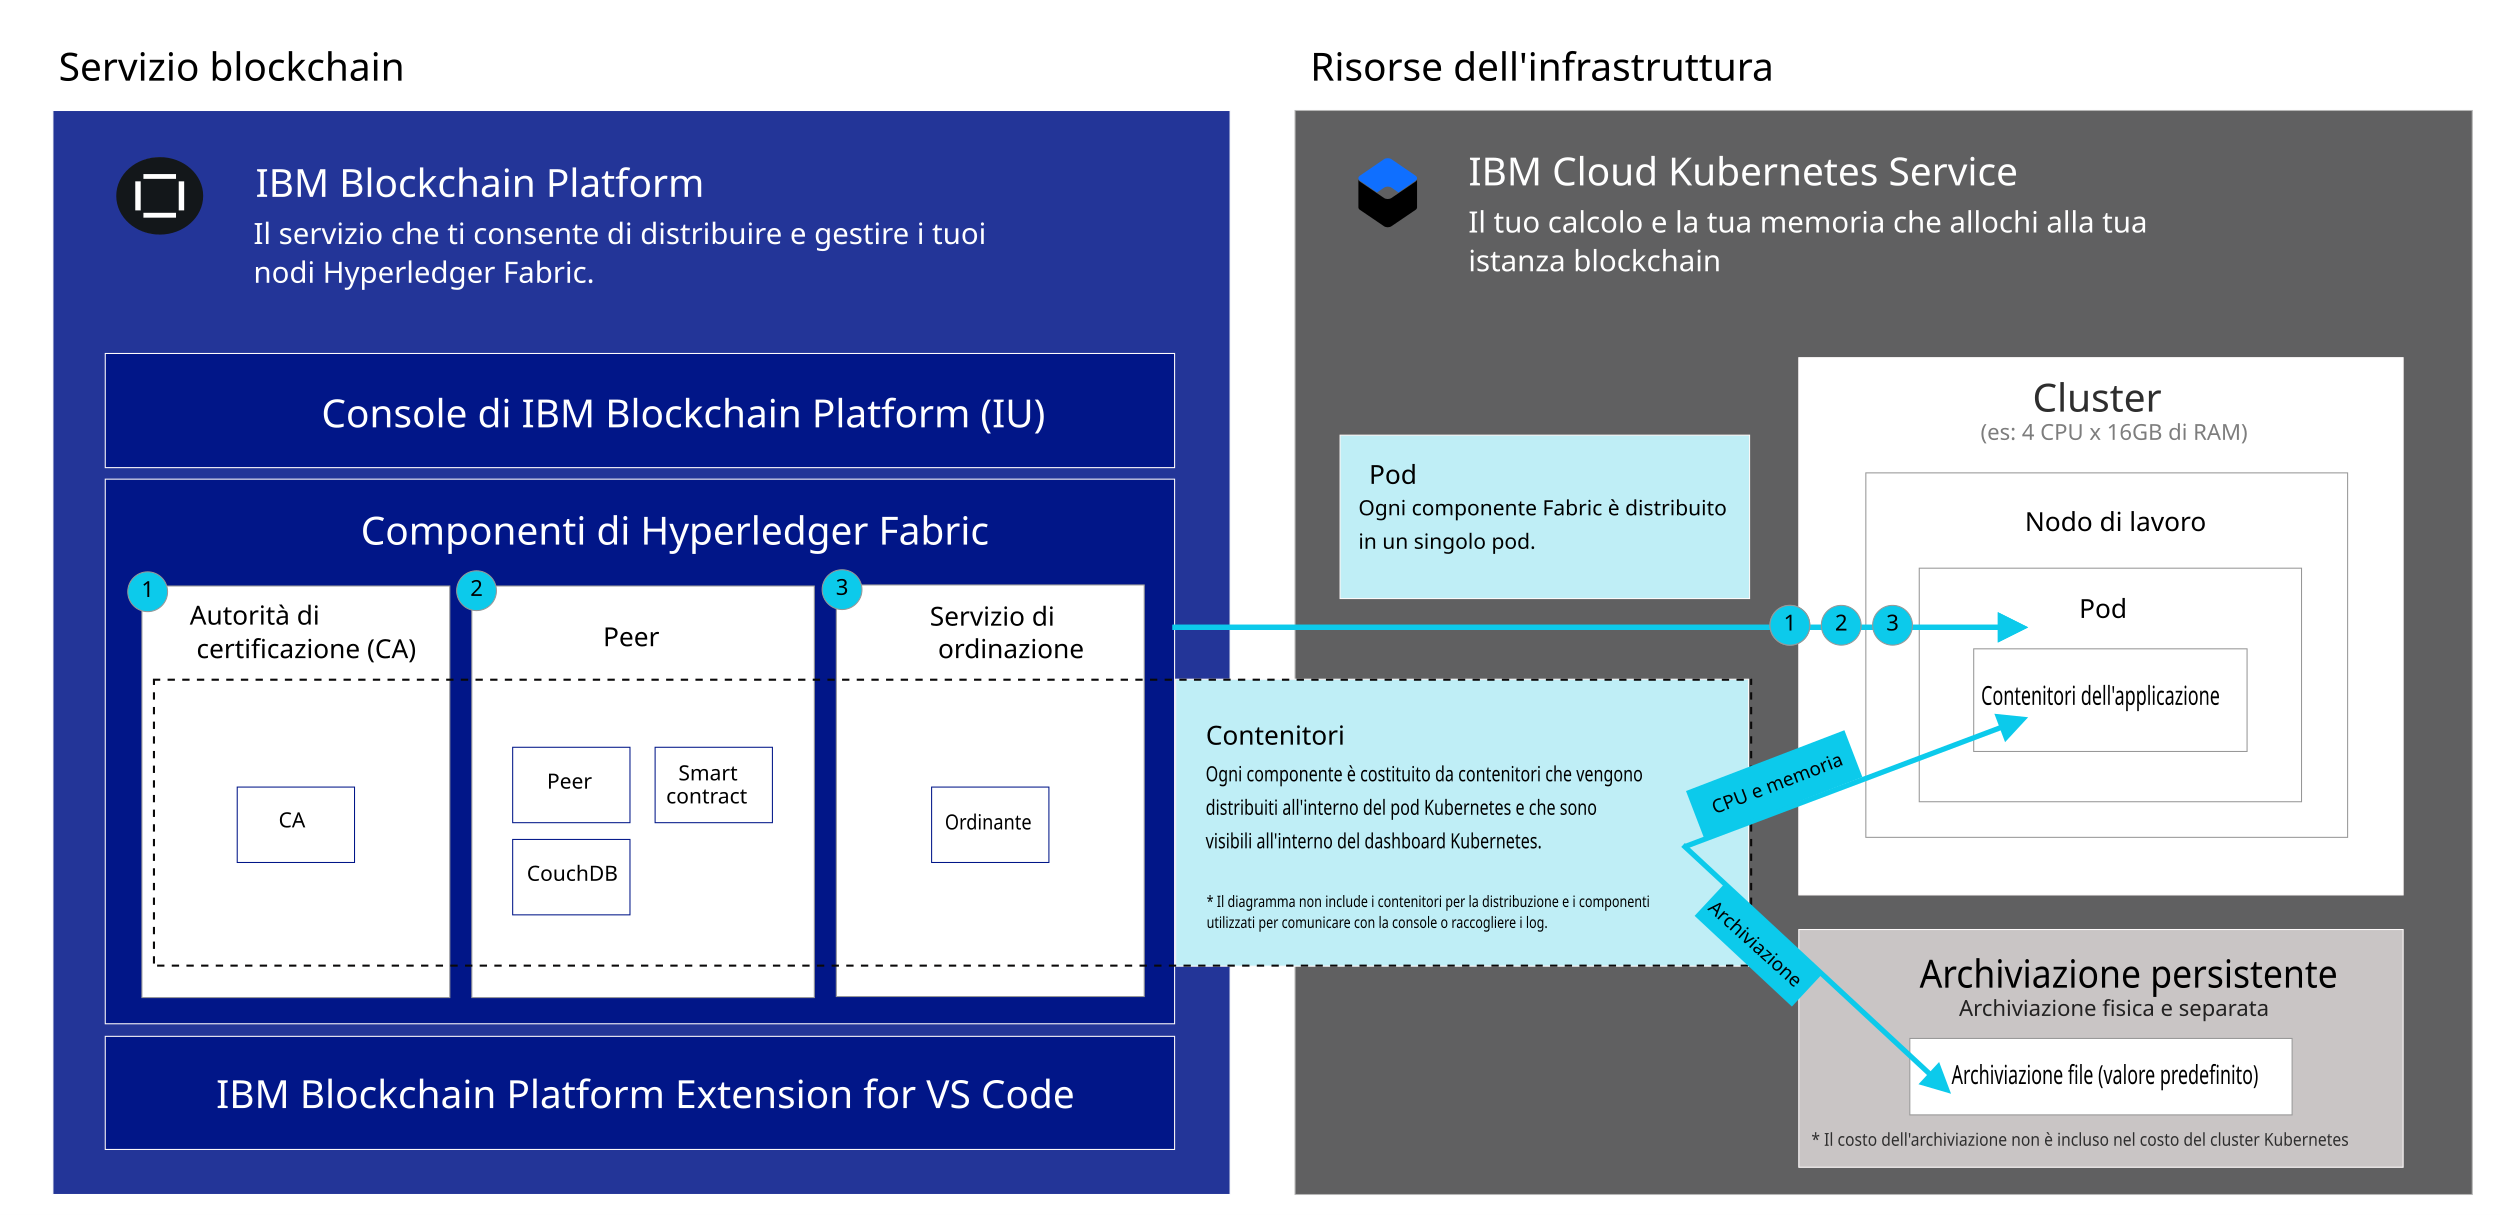
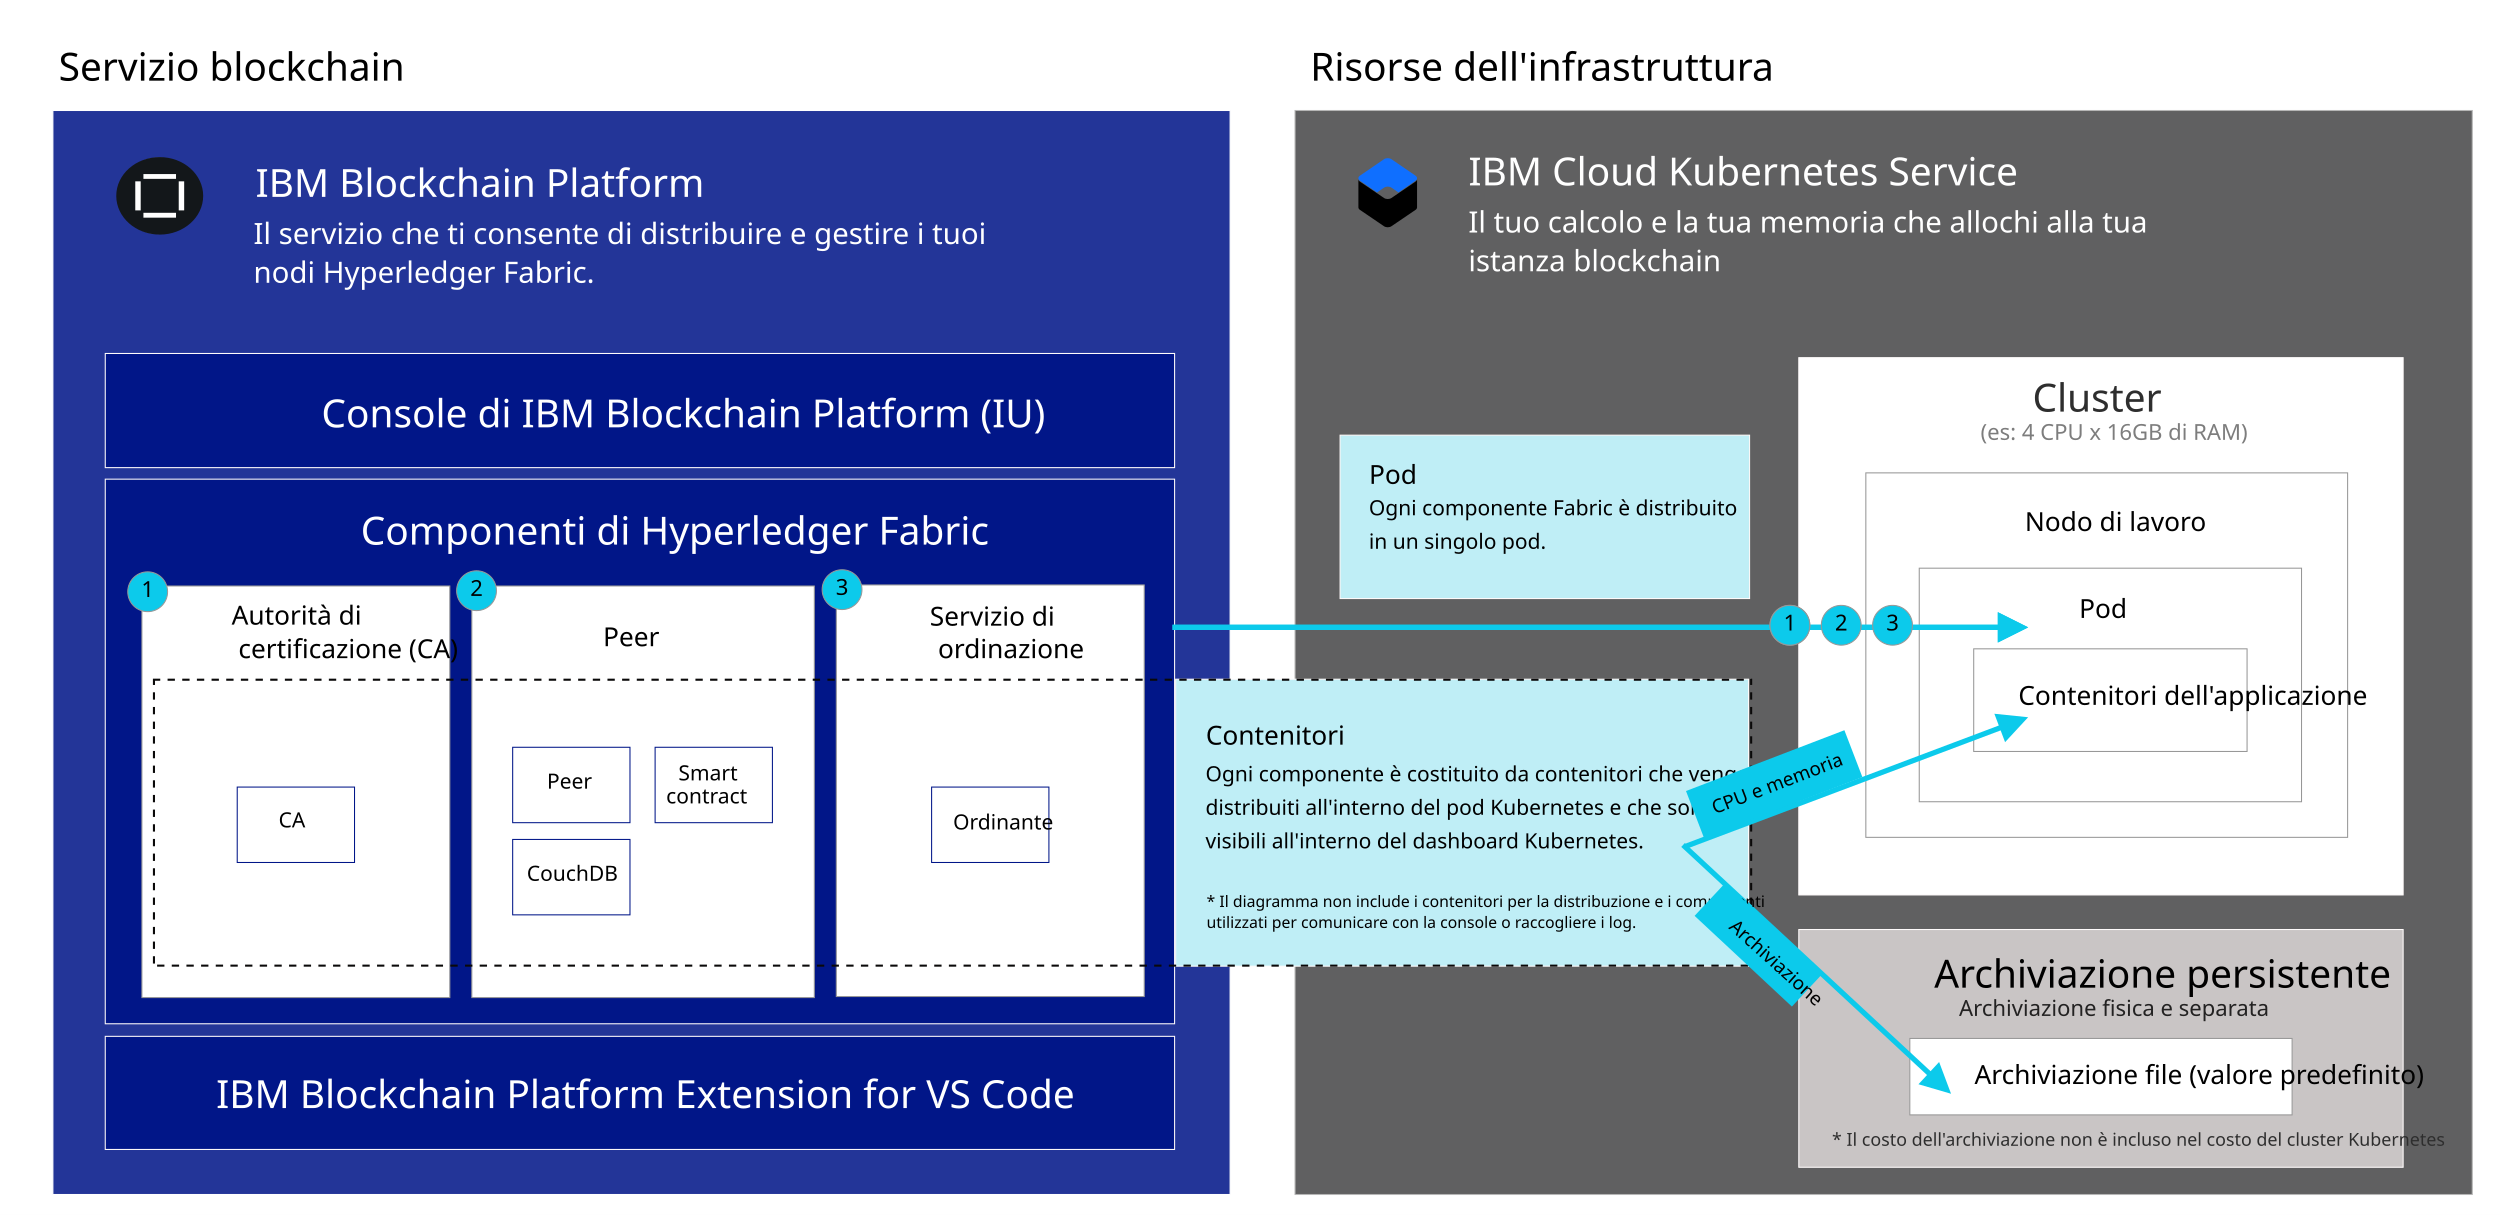
- <svg xmlns="http://www.w3.org/2000/svg" xmlns:xlink="http://www.w3.org/1999/xlink" width="2387px" height="1160px" viewBox="0 0 2387 1160" version="1.1" id="svg267">
-   <defs id="defs10">
+ <svg xmlns="http://www.w3.org/2000/svg" xmlns:xlink="http://www.w3.org/1999/xlink" width="2387px" height="1160px" viewBox="0 0 2387 1160" version="1.1">
+   <defs>
    <rect id="path-1" x="146" y="648" width="1527" height="275" />
    <mask id="mask-2" maskContentUnits="userSpaceOnUse" maskUnits="objectBoundingBox" x="0" y="0" width="1527" height="275" fill="white">
-       <use xlink:href="#path-1" id="use7" />
+       <use xlink:href="#path-1" />
    </mask>
  </defs>
  <g id="IBP_Deployment" stroke="none" stroke-width="1" fill="none" fill-rule="evenodd">
-     <rect fill="#FFFFFF" x="0" y="0" width="2387" height="1160" id="rect12" />
+     <rect fill="#FFFFFF" x="0" y="0" width="2387" height="1160" />
    <g id="Group" opacity="0.867" transform="translate(50, 105)">
      <rect id="Rectangle" stroke="#FFFFFF" fill="#011688" x="0.5" y="0.5" width="1124" height="1035" />
      <text id="IBM-Blockchain-Platf" font-family="IBMPlexSans-SemiBold, IBM Plex Sans" font-size="37.07" font-weight="500" fill="#FFFFFF">
-         <tspan x="193.977" y="83" id="tspan15">IBM Blockchain Platform</tspan>
+         <tspan x="193.977" y="83">IBM Blockchain Platform</tspan>
      </text>
      <text id="The-service-that-all" font-family="IBMPlexSans, IBM Plex Sans" font-size="28.07" font-weight="normal" fill="#FFFFFF">
-         <tspan x="192" y="128" id="tspan18">Il servizio che ti consente di distribuire e gestire i tuoi </tspan>
-         <tspan x="192" y="165" id="tspan20">nodi Hyperledger Fabric.</tspan>
-       </text>
-     </g>
-     <g id="g27" transform="translate(100, 151)">
+         <tspan x="192" y="128">Il servizio che ti consente di distribuire e gestire i tuoi </tspan>
+         <tspan x="192" y="165">nodi Hyperledger Fabric.</tspan>
+       </text>
+     </g>
+     <g id="Group" transform="translate(100, 151)">
      <circle id="Oval" stroke="#979797" fill="#FFFFFF" cx="51" cy="36" r="36" />
-       <rect id="rect25" stroke="#FFFCFC" fill="#011688" x="0.5" y="186.5" width="1021" height="109" />
-     </g>
-     <g id="g31" transform="translate(100, 989)" fill="#011688" stroke="#FFFAFA">
-       <rect id="rect29" x="0.5" y="0.5" width="1021" height="108" />
+       <rect id="Rectangle" stroke="#FFFCFC" fill="#011688" x="0.5" y="186.5" width="1021" height="109" />
+     </g>
+     <g id="Group" transform="translate(100, 989)" fill="#011688" stroke="#FFFAFA">
+       <rect id="Rectangle" x="0.5" y="0.5" width="1021" height="108" />
    </g>
    <g id="Group-3" transform="translate(100, 457)">
-       <g id="g35" fill="#011688" stroke="#FFFBFB">
-         <rect id="rect33" x="0.5" y="0.5" width="1021" height="520" />
-       </g>
-       <g id="g39" transform="translate(35, 102)" fill="#FFFFFF" stroke="#979797">
-         <rect id="rect37" x="0.5" y="0.5" width="294" height="393" />
-       </g>
-       <g id="g43" transform="translate(350, 102)" fill="#FFFFFF" stroke="#979797">
-         <rect id="rect41" x="0.5" y="0.5" width="327" height="393" />
-       </g>
-       <g id="g47" transform="translate(698, 101)" fill="#FFFFFF" stroke="#979797">
-         <rect id="rect45" x="0.5" y="0.5" width="294" height="393" />
+       <g id="Group" fill="#011688" stroke="#FFFBFB">
+         <rect id="Rectangle" x="0.5" y="0.5" width="1021" height="520" />
+       </g>
+       <g id="Group" transform="translate(35, 102)" fill="#FFFFFF" stroke="#979797">
+         <rect id="Rectangle" x="0.5" y="0.5" width="294" height="393" />
+       </g>
+       <g id="Group" transform="translate(350, 102)" fill="#FFFFFF" stroke="#979797">
+         <rect id="Rectangle" x="0.5" y="0.5" width="327" height="393" />
+       </g>
+       <g id="Group" transform="translate(698, 101)" fill="#FFFFFF" stroke="#979797">
+         <rect id="Rectangle" x="0.5" y="0.5" width="294" height="393" />
      </g>
      <text id="Hyperledger-Fabric-C" font-family="IBMPlexSans-SemiBold, IBM Plex Sans" font-size="37.07" font-weight="500" fill="#FFFFFF">
-         <tspan x="244.42" y="63" id="tspan49">Componenti di Hyperledger Fabric</tspan>
-       </text>
-       <text id="Certificate-Authorit" font-size="25.07" font-weight="500" line-spacing="32" x="-40" style="font-weight:500;font-size:25.07px;font-family:IBMPlexSans-SemiBold, 'IBM Plex Sans';fill:#000000">
-         <tspan x="81.147" y="139.395" id="tspan52">Autorità di</tspan>
-         <tspan x="87.602" y="171.395" id="tspan54">certificazione (CA)</tspan>
+         <tspan x="244.42" y="63">Componenti di Hyperledger Fabric</tspan>
+       </text>
+       <text id="Certificate-Authorit" font-family="IBMPlexSans-SemiBold, IBM Plex Sans" font-size="25.07" font-weight="500" line-spacing="32" fill="#000000">
+         <tspan x="121.147" y="139.395">Autorità di </tspan>
+         <tspan x="127.602" y="171.395">certificazione (CA)</tspan>
      </text>
      <text id="CA" font-family="IBMPlexSans-SemiBold, IBM Plex Sans" font-size="20.07" font-weight="500" line-spacing="32" fill="#000000">
-         <tspan x="166" y="333" id="tspan57">CA</tspan>
+         <tspan x="166" y="333">CA</tspan>
      </text>
      <g id="Group-2" transform="translate(389, 256)">
-         <g id="g62" fill="#FFFFFF" stroke="#011688">
-           <rect id="rect60" x="0.5" y="0.5" width="112" height="72" />
+         <g id="Group" fill="#FFFFFF" stroke="#011688">
+           <rect id="Rectangle" x="0.5" y="0.5" width="112" height="72" />
        </g>
        <text id="Peer" font-family="IBMPlexSans-SemiBold, IBM Plex Sans" font-size="20.07" font-weight="500" line-spacing="32" fill="#000000">
-           <tspan x="33.235" y="40" id="tspan64">Peer</tspan>
-         </text>
-       </g>
-       <rect id="rect68" stroke="#011688" x="126.5" y="294.5" width="112" height="72" />
-       <rect id="rect70" stroke="#011688" x="789.5" y="294.5" width="112" height="72" />
-       <text id="Orderer" font-size="20.07" font-weight="500" line-spacing="32" x="108.591" style="font-weight:500;font-size:18.672px;font-family:IBMPlexSans-SemiBold, 'IBM Plex Sans';fill:#000000;stroke-width:0.93" transform="scale(0.9303672,1.074844)">
-         <tspan x="862.188" y="311.673" id="tspan72" style="stroke-width:0.93">Ordinante</tspan>
-       </text>
-       <g id="g77" transform="translate(525, 256)" fill="#FFFFFF" stroke="#011688">
-         <rect id="rect75" x="0.5" y="0.5" width="112" height="72" />
+           <tspan x="33.235" y="40">Peer</tspan>
+         </text>
+       </g>
+       <rect id="Rectangle" stroke="#011688" x="126.5" y="294.5" width="112" height="72" />
+       <rect id="Rectangle" stroke="#011688" x="789.5" y="294.5" width="112" height="72" />
+       <text id="Orderer" font-family="IBMPlexSans-SemiBold, IBM Plex Sans" font-size="20.07" font-weight="500" line-spacing="32" fill="#000000">
+         <tspan x="810" y="335">Ordinante</tspan>
+       </text>
+       <g id="Group" transform="translate(525, 256)" fill="#FFFFFF" stroke="#011688">
+         <rect id="Rectangle" x="0.5" y="0.5" width="112" height="72" />
      </g>
      <text id="Smart-Contract" font-family="IBMPlexSans-SemiBold, IBM Plex Sans" font-size="20.07" font-weight="500" line-spacing="22" fill="#000000">
-         <tspan x="547.73" y="288.1" id="tspan79">Smart </tspan>
-         <tspan x="536.03" y="310.1" id="tspan81">contract</tspan>
-       </text>
-       <g id="g86" transform="translate(389, 344)" fill="#FFFFFF" stroke="#011688">
-         <rect id="rect84" x="0.5" y="0.5" width="112" height="72" />
+         <tspan x="547.73" y="288.1">Smart </tspan>
+         <tspan x="536.03" y="310.1">contract</tspan>
+       </text>
+       <g id="Group" transform="translate(389, 344)" fill="#FFFFFF" stroke="#011688">
+         <rect id="Rectangle" x="0.5" y="0.5" width="112" height="72" />
      </g>
      <text id="CouchDB" font-family="IBMPlexSans-SemiBold, IBM Plex Sans" font-size="20.07" font-weight="500" line-spacing="32" fill="#000000">
-         <tspan x="403" y="384" id="tspan88">CouchDB</tspan>
-       </text>
-       <text id="text93" font-family="IBMPlexSans-SemiBold, IBM Plex Sans" font-size="25.07" font-weight="500" fill="#000000">
-         <tspan x="475.8" y="160" id="tspan91">Peer</tspan>
+         <tspan x="403" y="384">CouchDB</tspan>
+       </text>
+       <text id="Peer" font-family="IBMPlexSans-SemiBold, IBM Plex Sans" font-size="25.07" font-weight="500" fill="#000000">
+         <tspan x="475.8" y="160">Peer</tspan>
      </text>
      <text id="Ordering-Service" font-family="IBMPlexSans-SemiBold, IBM Plex Sans" font-size="25.07" font-weight="500" line-spacing="31" fill="#000000">
-         <tspan x="787.762" y="140.395" id="tspan95">Servizio di </tspan>
-         <tspan x="795.584" y="171.395" id="tspan97">ordinazione</tspan>
-       </text>
-     </g>
-     <g id="g147" transform="translate(1236, 105)">
-       <rect id="rect101" stroke="#979797" fill="#1E1E1F" opacity="0.704" x="0.5" y="0.5" width="1124" height="1035" />
+         <tspan x="787.762" y="140.395">Servizio di </tspan>
+         <tspan x="795.584" y="171.395">ordinazione</tspan>
+       </text>
+     </g>
+     <g id="Group" transform="translate(1236, 105)">
+       <rect id="Rectangle" stroke="#979797" fill="#1E1E1F" opacity="0.704" x="0.5" y="0.5" width="1124" height="1035" />
      <g id="Group-6" transform="translate(481, 236)">
-         <rect id="rect103" stroke="#FFFBFB" fill="#FFFFFF" x="0.5" y="0.5" width="577" height="513" />
-         <rect id="rect105" stroke="#FFFBFB" fill="#C9C5C5" x="0.5" y="546.5" width="577" height="227" />
-         <g id="g108" transform="translate(64, 110)" fill="#FFFFFF" stroke="#979797">
+         <rect id="Rectangle" stroke="#FFFBFB" fill="#FFFFFF" x="0.5" y="0.5" width="577" height="513" />
+         <rect id="Rectangle" stroke="#FFFBFB" fill="#C9C5C5" x="0.5" y="546.5" width="577" height="227" />
+         <g id="Group" transform="translate(64, 110)" fill="#FFFFFF" stroke="#979797">
          <rect id="Rectangle-2" x="0.5" y="0.5" width="460" height="348" />
        </g>
        <text id="Cluster" font-family="IBMPlexSans-SemiBold, IBM Plex Sans" font-size="37.07" font-weight="500" fill="#2E2E2E">
-           <tspan x="223.667" y="52" id="tspan110">Cluster </tspan>
-         </text>
-         <text id="Persistent-storage" font-size="37.07" font-weight="500" x="-3.121" transform="scale(0.956741,1.045215)" style="font-weight:500;font-size:35.466px;font-family:IBMPlexSans-SemiBold, 'IBM Plex Sans';fill:#000000;stroke-width:0.957">
-           <tspan x="121.087" y="575.958" id="tspan113" style="stroke-width:0.957">Archiviazione persistente</tspan>
+           <tspan x="223.667" y="52">Cluster </tspan>
+         </text>
+         <text id="Persistent-storage" font-family="IBMPlexSans-SemiBold, IBM Plex Sans" font-size="37.07" font-weight="500" fill="#000000">
+           <tspan x="129.824" y="602">Archiviazione persistente </tspan>
        </text>
        <text id="(ex:-4-CPU-x-16GB-RA" opacity="0.625" font-family="IBMPlexSans-SemiBold, IBM Plex Sans" font-size="21.07" font-weight="500" fill="#2E2E2E">
-           <tspan x="174.019" y="79" id="tspan116">(es: 4 CPU x 16GB di RAM)</tspan>
+           <tspan x="174.019" y="79">(es: 4 CPU x 16GB di RAM)</tspan>
        </text>
        <text id="Separate,-physical-s" opacity="0.826" font-family="IBMPlexSans-SemiBold, IBM Plex Sans" font-size="21.07" font-weight="500" fill="#000000">
-           <tspan x="153.478" y="629" id="tspan119">Archiviazione fisica e separata</tspan>
+           <tspan x="153.478" y="629">Archiviazione fisica e separata</tspan>
        </text>
        <text id="Worker-node" font-family="IBMPlexSans-SemiBold, IBM Plex Sans" font-size="25.07" font-weight="500" fill="#000000">
-           <tspan x="216.33" y="166" id="tspan122">Nodo di lavoro</tspan>
-         </text>
-         <g id="g127" transform="translate(115, 201)" fill="#FFFFFF" stroke="#979797">
-           <rect id="rect125" x="0.5" y="0.5" width="365" height="223" />
-         </g>
-         <g id="g131" transform="translate(167, 278)" fill="#FFFFFF" stroke="#979797">
-           <rect id="rect129" x="0.5" y="0.5" width="261" height="98" />
+           <tspan x="216.33" y="166">Nodo di lavoro</tspan>
+         </text>
+         <g id="Group" transform="translate(115, 201)" fill="#FFFFFF" stroke="#979797">
+           <rect id="Rectangle-2" x="0.5" y="0.5" width="365" height="223" />
+         </g>
+         <g id="Group" transform="translate(167, 278)" fill="#FFFFFF" stroke="#979797">
+           <rect id="Rectangle-2" x="0.5" y="0.5" width="261" height="98" />
        </g>
        <text id="Pod" font-family="IBMPlexSans-SemiBold, IBM Plex Sans" font-size="25.07" font-weight="500" fill="#000000">
-           <tspan x="268.138" y="249" id="tspan133">Pod</tspan>
-         </text>
-         <text id="App-containers" font-size="25.07" font-weight="500" x="37.262" style="font-weight:500;font-size:20.735px;font-family:IBMPlexSans-SemiBold, 'IBM Plex Sans';fill:#000000;stroke-width:0.827" transform="scale(0.8270758,1.209079)">
-           <tspan x="211.014" y="274.589" id="tspan136" style="stroke-width:0.827">Contenitori dell'applicazione</tspan>
-         </text>
-         <g id="g141" transform="translate(106, 650)" fill="#FFFFFF" stroke="#979797">
-           <rect id="rect139" x="0.5" y="0.5" width="365" height="73" />
-         </g>
-         <text id="File-storage-(defaul" font-size="25.07" font-weight="500" x="38.097" style="font-weight:500;font-size:20.712px;font-family:IBMPlexSans-SemiBold, 'IBM Plex Sans';fill:#000000;stroke-width:0.826" transform="scale(0.8261864,1.210381)">
-           <tspan x="177.124" y="573.373" id="tspan143" style="stroke-width:0.826">Archiviazione file (valore predefinito)</tspan>
-         </text>
-       </g>
-     </g>
-     <rect id="rect149" stroke="#FFFBFB" fill="#BFEEF6" x="1122.5" y="648.5" width="547" height="274" />
-     <use id="use151" stroke="#0A0909" mask="url(#mask-2)" stroke-width="4" stroke-dasharray="7" xlink:href="#path-1" />
+           <tspan x="268.138" y="249">Pod</tspan>
+         </text>
+         <text id="App-containers" font-family="IBMPlexSans-SemiBold, IBM Plex Sans" font-size="25.07" font-weight="500" fill="#000000">
+           <tspan x="210.08" y="332">Contenitori dell'applicazione</tspan>
+         </text>
+         <g id="Group" transform="translate(106, 650)" fill="#FFFFFF" stroke="#979797">
+           <rect id="Rectangle-2" x="0.5" y="0.5" width="365" height="73" />
+         </g>
+         <text id="File-storage-(defaul" font-family="IBMPlexSans-SemiBold, IBM Plex Sans" font-size="25.07" font-weight="500" fill="#000000">
+           <tspan x="168.275" y="694">Archiviazione file (valore predefinito)</tspan>
+         </text>
+       </g>
+     </g>
+     <rect id="Rectangle" stroke="#FFFBFB" fill="#BFEEF6" x="1122.5" y="648.5" width="547" height="274" />
+     <use id="Rectangle" stroke="#0A0909" mask="url(#mask-2)" stroke-width="4" stroke-dasharray="7" xlink:href="#path-1" />
    <text id="Containers" font-family="IBMPlexSans-SemiBold, IBM Plex Sans" font-size="25.07" font-weight="500" fill="#000000">
-       <tspan x="1151.324" y="711" id="tspan153">Contenitori</tspan>
+       <tspan x="1151.324" y="711">Contenitori</tspan>
    </text>
    <text id="Blockchain-Service" font-family="IBMPlexSans-SemiBold, IBM Plex Sans" font-size="37.07" font-weight="500" fill="#000000">
-       <tspan x="56.004" y="77" id="tspan156">Servizio blockchain</tspan>
-     </text>
-     <text id="text161" font-family="IBMPlexSans-SemiBold, IBM Plex Sans" font-size="37.07" font-weight="500" fill="#FFFFFF">
-       <tspan x="306.897" y="408" id="tspan159">Console di IBM Blockchain Platform (IU)</tspan>
-     </text>
-     <text id="text165" font-family="IBMPlexSans-SemiBold, IBM Plex Sans" font-size="37.07" font-weight="500" fill="#FFFFFF">
-       <tspan x="206.342" y="1058" id="tspan163">IBM Blockchain Platform Extension for VS Code  </tspan>
+       <tspan x="56.004" y="77">Servizio blockchain</tspan>
+     </text>
+     <text id="IBM-Blockchain-Platf" font-family="IBMPlexSans-SemiBold, IBM Plex Sans" font-size="37.07" font-weight="500" fill="#FFFFFF">
+       <tspan x="306.897" y="408">Console di IBM Blockchain Platform (IU)</tspan>
+     </text>
+     <text id="IBM-Blockchain-Platf" font-family="IBMPlexSans-SemiBold, IBM Plex Sans" font-size="37.07" font-weight="500" fill="#FFFFFF">
+       <tspan x="206.342" y="1058">IBM Blockchain Platform Extension for VS Code  </tspan>
    </text>
    <text id="Infrastructure-resou" font-family="IBMPlexSans-SemiBold, IBM Plex Sans" font-size="37.07" font-weight="500" fill="#000000">
-       <tspan x="1251.054" y="77" id="tspan167">Risorse dell'infrastruttura</tspan>
+       <tspan x="1251.054" y="77">Risorse dell'infrastruttura</tspan>
    </text>
    <text id="IBM-Cloud-Kubernetes" font-family="IBMPlexSans-SemiBold, IBM Plex Sans" font-size="37.07" font-weight="500" fill="#FFFFFF">
-       <tspan x="1402.045" y="177" id="tspan170">IBM Cloud Kubernetes Service</tspan>
+       <tspan x="1402.045" y="177">IBM Cloud Kubernetes Service</tspan>
    </text>
    <text id="Your-compute-and-mem" font-family="IBMPlexSans, IBM Plex Sans" font-size="28.07" font-weight="normal" fill="#FFFFFF">
-       <tspan x="1402" y="222" id="tspan173">Il tuo calcolo e la tua memoria che allochi alla tua</tspan>
-       <tspan x="1402" y="259" id="tspan175">istanza blockchain</tspan>
+       <tspan x="1402" y="222">Il tuo calcolo e la tua memoria che allochi alla tua</tspan>
+       <tspan x="1402" y="259">istanza blockchain</tspan>
    </text>
    <g id="container-service-logo-3aec89a836" transform="translate(1297, 151)" fill-rule="nonzero">
      <path d="M0,20 C0,20.875 0.489,21.75 1.466,22.414 L24.445,38.03 C26.4,39.358 29.598,39.358 31.553,38.03 L54.534,22.416 C55.511,21.752 56,20.877 56,20.002 L56,46.976 C56,47.851 55.511,48.727 54.534,49.391 L31.553,65.004 C29.598,66.332 26.4,66.332 24.445,65.004 L1.466,49.388 C0.489,48.724 0,47.849 0,46.973 L0,20 Z" id="Path" fill="#000000" />
-       <path d="M0,19.172 C0,20.053 0.489,20.935 1.466,21.603 L17.763,32.756 L24.448,28.182 C26.402,26.844 29.6,26.845 31.555,28.182 L38.238,32.757 L54.534,21.606 C55.511,20.937 56,20.056 56,19.174 L56,19.162 C56,18.28 55.511,17.398 54.534,16.73 L31.556,1.003 C29.6,-0.334 26.403,-0.334 24.448,1.002 L1.467,16.727 C0.489,17.396 0,18.278 0,19.159 L0,46 L0,19.172 Z" id="path179" fill="#0F6FFF" />
+       <path d="M0,19.172 C0,20.053 0.489,20.935 1.466,21.603 L17.763,32.756 L24.448,28.182 C26.402,26.844 29.6,26.845 31.555,28.182 L38.238,32.757 L54.534,21.606 C55.511,20.937 56,20.056 56,19.174 L56,19.162 C56,18.28 55.511,17.398 54.534,16.73 L31.556,1.003 C29.6,-0.334 26.403,-0.334 24.448,1.002 L1.467,16.727 C0.489,17.396 0,18.278 0,19.159 L0,46 L0,19.172 Z" id="Path" fill="#0F6FFF" />
    </g>
    <path id="Line" d="M1907.5,601.5 L1119.5,601.5 L1119.5,596.5 L1907.5,596.5 L1907.5,584.5 L1936.5,599 L1907.5,613.5 L1907.5,601.5 Z" fill="#0CCAEB" fill-rule="nonzero" />
-     <path id="path183" d="M1907.5,601.5 L1119.5,601.5 L1119.5,596.5 L1907.5,596.5 L1907.5,584.5 L1936.5,599 L1907.5,613.5 L1907.5,601.5 Z" fill="#0CCAEB" fill-rule="nonzero" />
-     <path id="path185" d="M1839.911,1026.444 L1605.252,808.632 L1608.653,804.967 L1843.312,1022.779 L1851.476,1013.984 L1862.866,1044.34 L1831.747,1035.239 L1839.911,1026.444 Z" fill="#0CCAEB" fill-rule="nonzero" />
-     <path id="path187" d="M1910.213,697.391 L1609.542,810.721 L1607.779,806.042 L1908.45,692.713 L1904.217,681.484 L1936.468,684.824 L1914.446,708.62 L1910.213,697.391 Z" fill="#0CCAEB" fill-rule="nonzero" />
-     <circle id="circle189" stroke="#979797" fill="#0CCAEB" cx="141" cy="565" r="19" />
+     <path id="Line" d="M1907.5,601.5 L1119.5,601.5 L1119.5,596.5 L1907.5,596.5 L1907.5,584.5 L1936.5,599 L1907.5,613.5 L1907.5,601.5 Z" fill="#0CCAEB" fill-rule="nonzero" />
+     <path id="Line" d="M1839.911,1026.444 L1605.252,808.632 L1608.653,804.967 L1843.312,1022.779 L1851.476,1013.984 L1862.866,1044.34 L1831.747,1035.239 L1839.911,1026.444 Z" fill="#0CCAEB" fill-rule="nonzero" />
+     <path id="Line" d="M1910.213,697.391 L1609.542,810.721 L1607.779,806.042 L1908.45,692.713 L1904.217,681.484 L1936.468,684.824 L1914.446,708.62 L1910.213,697.391 Z" fill="#0CCAEB" fill-rule="nonzero" />
+     <circle id="Oval" stroke="#979797" fill="#0CCAEB" cx="141" cy="565" r="19" />
    <text id="1" font-family="IBMPlexSans-Medium, IBM Plex Sans" font-size="21.07" font-weight="400" line-spacing="32" fill="#000000">
-       <tspan x="135" y="570" id="tspan191">1</tspan>
-     </text>
-     <circle id="circle194" stroke="#979797" fill="#0CCAEB" cx="1709" cy="597" r="19" />
-     <text id="text198" font-family="IBMPlexSans-Medium, IBM Plex Sans" font-size="21.07" font-weight="400" line-spacing="32" fill="#000000">
-       <tspan x="1703" y="602" id="tspan196">1</tspan>
-     </text>
-     <circle id="circle200" stroke="#979797" fill="#0CCAEB" cx="1709" cy="597" r="19" />
-     <text id="text204" font-family="IBMPlexSans-Medium, IBM Plex Sans" font-size="21.07" font-weight="400" line-spacing="32" fill="#000000">
-       <tspan x="1703" y="602" id="tspan202">1</tspan>
-     </text>
-     <circle id="circle206" stroke="#979797" fill="#0CCAEB" cx="1758" cy="597" r="19" />
+       <tspan x="135" y="570">1</tspan>
+     </text>
+     <circle id="Oval" stroke="#979797" fill="#0CCAEB" cx="1709" cy="597" r="19" />
+     <text id="1" font-family="IBMPlexSans-Medium, IBM Plex Sans" font-size="21.07" font-weight="400" line-spacing="32" fill="#000000">
+       <tspan x="1703" y="602">1</tspan>
+     </text>
+     <circle id="Oval" stroke="#979797" fill="#0CCAEB" cx="1709" cy="597" r="19" />
+     <text id="1" font-family="IBMPlexSans-Medium, IBM Plex Sans" font-size="21.07" font-weight="400" line-spacing="32" fill="#000000">
+       <tspan x="1703" y="602">1</tspan>
+     </text>
+     <circle id="Oval" stroke="#979797" fill="#0CCAEB" cx="1758" cy="597" r="19" />
    <text id="2" font-family="IBMPlexSans-Medium, IBM Plex Sans" font-size="21.07" font-weight="400" line-spacing="32" fill="#000000">
-       <tspan x="1752" y="602" id="tspan208">2</tspan>
-     </text>
-     <circle id="circle211" stroke="#979797" fill="#0CCAEB" cx="1807" cy="597" r="19" />
+       <tspan x="1752" y="602">2</tspan>
+     </text>
+     <circle id="Oval" stroke="#979797" fill="#0CCAEB" cx="1807" cy="597" r="19" />
    <text id="3" font-family="IBMPlexSans-Medium, IBM Plex Sans" font-size="21.07" font-weight="400" line-spacing="32" fill="#000000">
-       <tspan x="1801" y="602" id="tspan213">3</tspan>
-     </text>
-     <circle id="circle216" stroke="#979797" fill="#0CCAEB" cx="455" cy="564" r="19" />
-     <text id="text220" font-family="IBMPlexSans-Medium, IBM Plex Sans" font-size="21.07" font-weight="400" line-spacing="32" fill="#000000">
-       <tspan x="449" y="569" id="tspan218">2</tspan>
-     </text>
-     <circle id="circle222" stroke="#979797" fill="#0CCAEB" cx="804" cy="563" r="19" />
-     <text id="text226" font-family="IBMPlexSans-Medium, IBM Plex Sans" font-size="21.07" font-weight="400" line-spacing="32" fill="#000000">
-       <tspan x="798" y="568" id="tspan224">3</tspan>
+       <tspan x="1801" y="602">3</tspan>
+     </text>
+     <circle id="Oval" stroke="#979797" fill="#0CCAEB" cx="455" cy="564" r="19" />
+     <text id="2" font-family="IBMPlexSans-Medium, IBM Plex Sans" font-size="21.07" font-weight="400" line-spacing="32" fill="#000000">
+       <tspan x="449" y="569">2</tspan>
+     </text>
+     <circle id="Oval" stroke="#979797" fill="#0CCAEB" cx="804" cy="563" r="19" />
+     <text id="3" font-family="IBMPlexSans-Medium, IBM Plex Sans" font-size="21.07" font-weight="400" line-spacing="32" fill="#000000">
+       <tspan x="798" y="568">3</tspan>
    </text>
    <g id="IBP_2_0_Service_Tile_Icon" transform="translate(111, 150)" fill="#13171A" fill-rule="nonzero">
      <path d="M41.5,0 C18.58,-1.25125444e-15 2.80686807e-15,16.565 0,37 C-2.80686807e-15,57.435 18.58,74 41.5,74 C64.42,74 83,57.435 83,37 C83,27.187 78.628,17.776 70.845,10.837 C63.062,3.898 52.506,6.00873572e-16 41.5,0 Z M23.344,50.875 L18.156,50.875 L18.156,23.125 L23.344,23.125 L23.344,50.875 Z M57.062,57.812 L25.938,57.812 L25.938,53.188 L57.062,53.188 L57.062,57.812 Z M57.062,20.812 L25.938,20.812 L25.938,16.188 L57.062,16.188 L57.062,20.812 Z M64.844,50.875 L59.656,50.875 L59.656,23.125 L64.844,23.125 L64.844,50.875 Z" id="Shape" />
    </g>
-     <text id="Each-component-consi" font-size="20.07" font-weight="normal" line-spacing="32" x="306.411" transform="scale(0.8757735,1.141848)" style="font-weight:normal;font-size:17.577px;font-family:IBMPlexSans, 'IBM Plex Sans';fill:#000000;stroke-width:0.876">
-       <tspan x="1314.426" y="653.327" id="tspan230" style="stroke-width:0.876">Ogni componente è costituito da contenitori che vengono</tspan>
-       <tspan x="1314.426" y="681.352" id="tspan232" style="stroke-width:0.876">distribuiti all'interno del pod Kubernetes e che sono</tspan>
-       <tspan x="1314.426" y="709.377" id="tspan234" style="stroke-width:0.876">visibili all'interno del dashboard Kubernetes.</tspan>
-     </text>
-     <text id="*-Diagram-does-not-i" font-size="15.07" font-weight="normal" line-spacing="20" x="266.868" transform="scale(0.8908976,1.122464)" style="font-weight:normal;font-size:13.426px;font-family:IBMPlexSans, 'IBM Plex Sans';fill:#000000;stroke-width:0.891">
-       <tspan x="1293.182" y="771.517" id="tspan237" style="stroke-width:0.891">* Il diagramma non include i contenitori per la distribuzione e i componenti</tspan>
-       <tspan x="1293.182" y="789.335" id="tspan239" style="stroke-width:0.891">utilizzati per comunicare con la console o raccogliere i log.</tspan>
-     </text>
-     <rect id="rect242" stroke="#FFFBFB" fill="#BFEEF6" x="1279.5" y="415.5" width="391" height="156" />
-     <text id="text246" font-family="IBMPlexSans-SemiBold, IBM Plex Sans" font-size="25.07" font-weight="500" fill="#000000">
-       <tspan x="1307.138" y="462" id="tspan244">Pod</tspan>
-     </text>
-     <rect id="rect248" fill="#0CCAEB" transform="translate(1694.006, 748.6414) rotate(-21) translate(-1694.006, -748.6414) " x="1613.006" y="724.641" width="162" height="48" />
+     <text id="Each-component-consi" font-family="IBMPlexSans, IBM Plex Sans" font-size="20.07" font-weight="normal" line-spacing="32" fill="#000000">
+       <tspan x="1151" y="746">Ogni componente è costituito da contenitori che vengono </tspan>
+       <tspan x="1151" y="778">distribuiti all'interno del pod Kubernetes e che sono</tspan>
+       <tspan x="1151" y="810">visibili all'interno del dashboard Kubernetes.</tspan>
+     </text>
+     <text id="*-Diagram-does-not-i" font-family="IBMPlexSans, IBM Plex Sans" font-size="15.07" font-weight="normal" line-spacing="20" fill="#000000">
+       <tspan x="1152" y="866">* Il diagramma non include i contenitori per la distribuzione e i componenti</tspan>
+       <tspan x="1152" y="886">   utilizzati per comunicare con la console o raccogliere i log.</tspan>
+     </text>
+     <rect id="Rectangle" stroke="#FFFBFB" fill="#BFEEF6" x="1279.5" y="415.5" width="391" height="156" />
+     <text id="Pod" font-family="IBMPlexSans-SemiBold, IBM Plex Sans" font-size="25.07" font-weight="500" fill="#000000">
+       <tspan x="1307.138" y="462">Pod</tspan>
+     </text>
+     <rect id="Rectangle" fill="#0CCAEB" transform="translate(1694.006, 748.6414) rotate(-21) translate(-1694.006, -748.6414) " x="1613.006" y="724.641" width="162" height="48" />
    <text id="CPU-&amp;-Memory" transform="translate(1693.064, 748.5574) rotate(-21) translate(-1693.064, -748.5574) " font-family="IBMPlexSans-SemiBold, IBM Plex Sans" font-size="18.07" font-weight="500" fill="#000000">
-       <tspan x="1630.65" y="755.557" id="tspan250">CPU e memoria</tspan>
-     </text>
-     <rect id="rect253" fill="#0CCAEB" transform="translate(1679.104, 902.031) rotate(43) translate(-1679.104, -902.031) " x="1615.604" y="880.531" width="127" height="43" />
-     <text id="Storage" transform="rotate(42)" font-size="18.07" font-weight="500" x="145.851" y="-1355.08" style="font-weight:500;font-size:18.07px;font-family:IBMPlexSans-SemiBold, 'IBM Plex Sans';fill:#000000">
-       <tspan x="1792.203" y="-445.511" id="tspan255">Archiviazione</tspan>
-     </text>
-     <text id="Each-Fabric-componen" font-size="20.07" font-weight="normal" line-spacing="32" x="-10" style="font-weight:normal;font-size:20.07px;font-family:IBMPlexSans, 'IBM Plex Sans';fill:#000000">
-       <tspan x="1297" y="492" id="tspan258">Ogni componente Fabric è distribuito</tspan>
-       <tspan x="1297" y="524" id="tspan260">in un singolo pod.</tspan>
-     </text>
-     <text id="*-Storage-cost-is-no" font-size="17.07" font-weight="normal" x="209.456" transform="scale(0.9362906,1.068045)" style="font-weight:normal;font-size:15.982px;font-family:IBMPlexSans, 'IBM Plex Sans';fill:#2e2e2e;stroke-width:0.936">
-       <tspan x="1847.177" y="1024.302" id="tspan263" style="stroke-width:0.936">* Il costo dell'archiviazione non è incluso nel costo del cluster Kubernetes</tspan>
+       <tspan x="1630.65" y="755.557">CPU e memoria</tspan>
+     </text>
+     <rect id="Rectangle" fill="#0CCAEB" transform="translate(1679.104, 902.031) rotate(43) translate(-1679.104, -902.031) " x="1615.604" y="880.531" width="127" height="43" />
+     <text id="Storage" transform="translate(1678.679, 902.5681) rotate(42) translate(-1678.679, -902.5681) " font-family="IBMPlexSans-SemiBold, IBM Plex Sans" font-size="18.07" font-weight="500" fill="#000000">
+       <tspan x="1646.352" y="909.568">Archiviazione</tspan>
+     </text>
+     <text id="Each-Fabric-componen" font-family="IBMPlexSans, IBM Plex Sans" font-size="20.07" font-weight="normal" line-spacing="32" fill="#000000">
+       <tspan x="1307" y="492">Ogni componente Fabric è distribuito</tspan>
+       <tspan x="1307" y="524">in un singolo pod.</tspan>
+     </text>
+     <text id="*-Storage-cost-is-no" font-family="IBMPlexSans, IBM Plex Sans" font-size="17.07" font-weight="normal" fill="#2E2E2E">
+       <tspan x="1749.159" y="1094">* Il costo dell'archiviazione non è incluso nel costo del cluster Kubernetes</tspan>
    </text>
  </g>
</svg>
